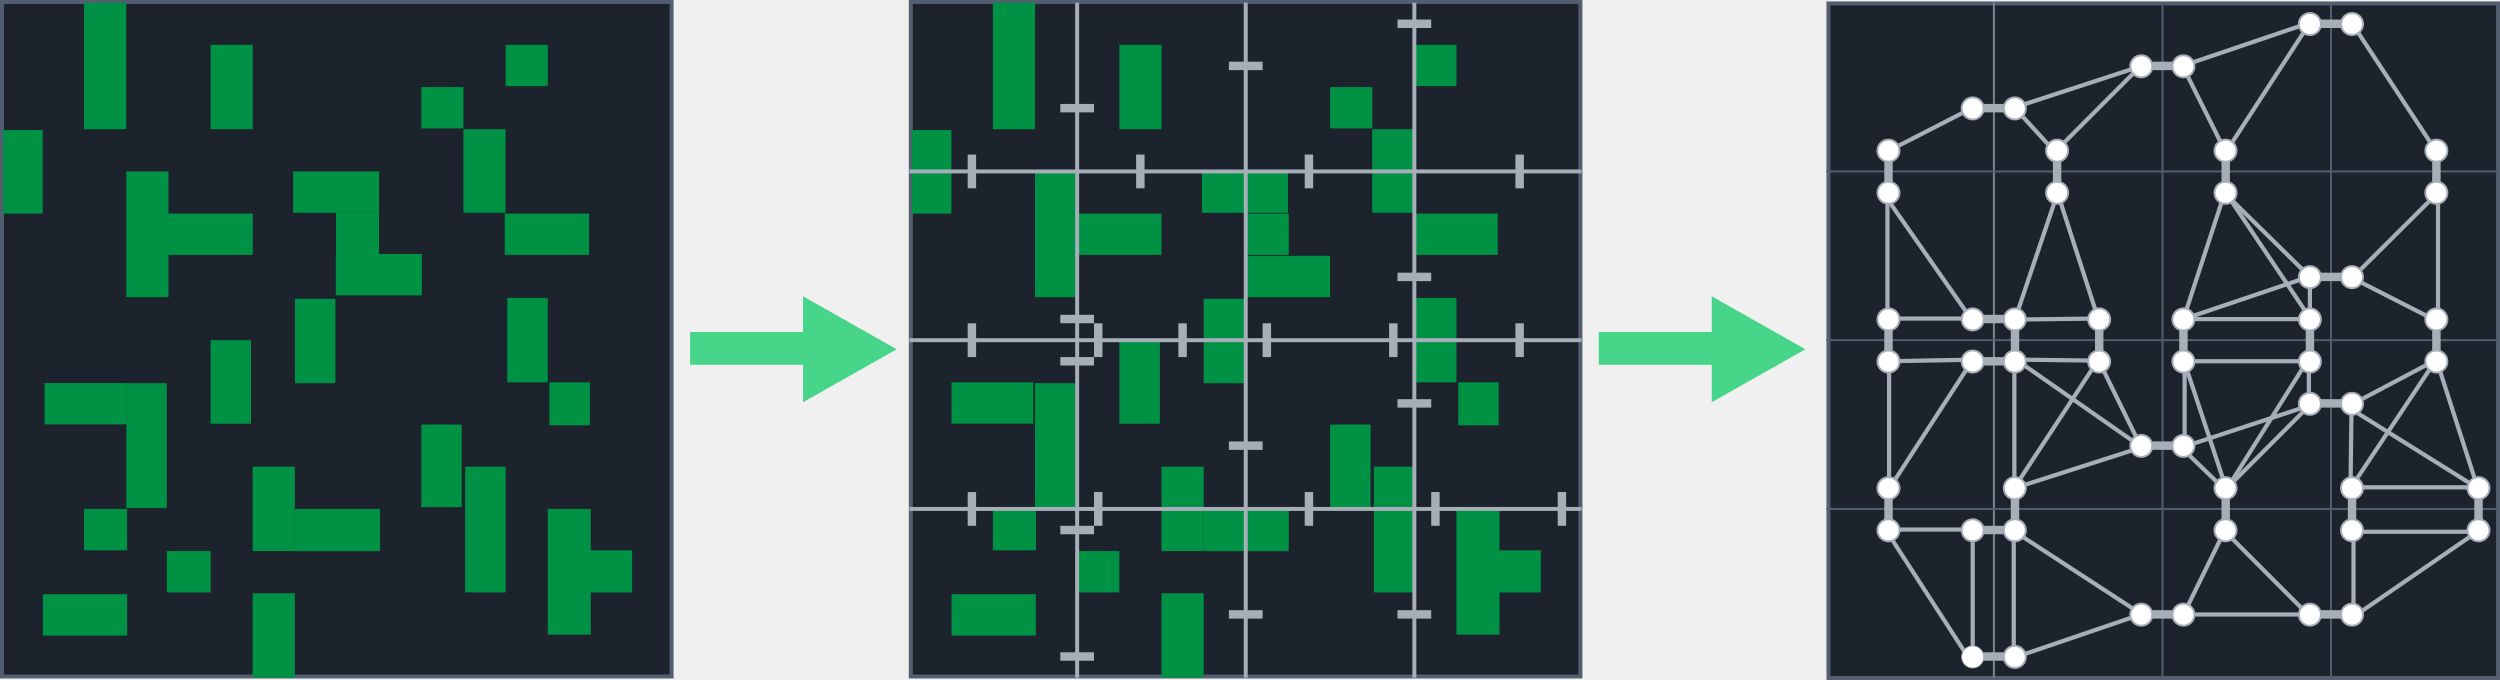
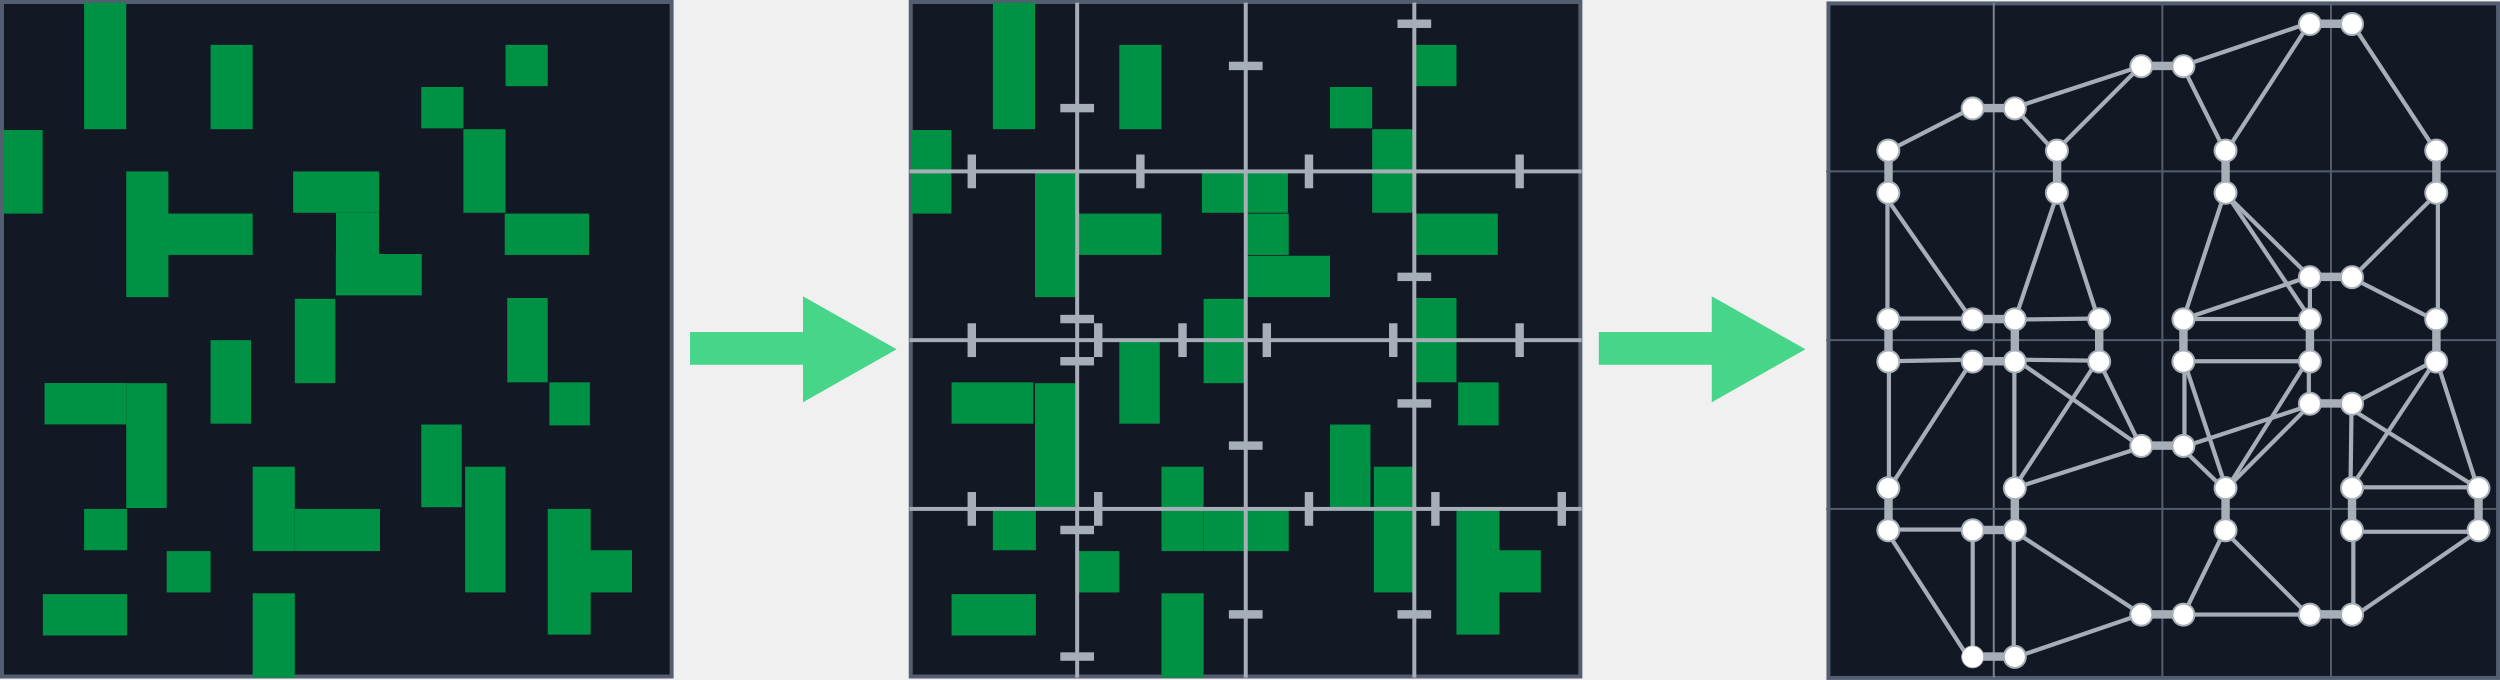
<svg xmlns="http://www.w3.org/2000/svg" width="167.41mm" height="45.53mm" version="1.1" viewBox="0 0 167.41 45.53">
-   <g transform="translate(-278.28 -203.5)">
-     <rect x="339.27" y="203.63" width="44.842" height="45.17" fill="#1d232d" stroke="#535e70" stroke-width=".265" />
-     <g fill="#009244">
-       <rect x="339.34" y="212.21" width="2.651" height="5.594" />
-       <rect x="344.77" y="203.68" width="2.822" height="8.475" />
-       <rect x="353.24" y="206.5" width="2.822" height="5.65" />
-       <rect x="367.35" y="209.33" width="2.822" height="2.769" />
-       <rect x="370.17" y="212.15" width="2.822" height="5.594" />
-       <rect x="372.99" y="206.5" width="2.822" height="2.769" />
-       <rect x="347.59" y="214.98" width="2.822" height="8.419" />
-       <rect x="350.3" y="217.8" width="5.757" height="2.769" />
-       <rect x="358.77" y="214.98" width="5.757" height="2.769" />
-       <rect x="361.59" y="220.63" width="5.757" height="2.769" />
-       <rect x="361.7" y="217.8" width="2.879" height="2.769" />
-       <rect x="372.93" y="217.8" width="5.644" height="2.769" />
-       <rect x="358.88" y="223.51" width="2.709" height="5.65" />
-       <rect x="373.1" y="223.45" width="2.709" height="5.65" />
-       <rect x="375.93" y="229.1" width="2.709" height="2.882" />
-       <rect x="367.35" y="231.93" width="2.709" height="5.537" />
-       <rect x="370.28" y="234.75" width="2.709" height="8.419" />
-       <rect x="353.24" y="226.28" width="2.709" height="5.594" />
-       <rect x="347.59" y="229.16" width="2.709" height="8.362" />
-       <rect x="342" y="229.1" width="5.475" height="2.769" />
-       <rect x="344.77" y="237.58" width="2.879" height="2.769" />
-       <rect x="342" y="243.29" width="5.644" height="2.769" />
-       <rect x="350.3" y="240.4" width="2.935" height="2.769" />
-       <rect x="356.06" y="243.23" width="2.822" height="5.65" />
-       <rect x="356.06" y="234.75" width="2.822" height="5.65" />
-       <rect x="358.88" y="237.58" width="5.701" height="2.825" />
-       <rect x="375.81" y="237.58" width="2.879" height="8.419" />
-       <rect x="378.58" y="240.35" width="2.879" height="2.825" />
+   <rect x="60.986" y=".132" width="44.842" height="45.17" fill="#121824" stroke="#535e70" stroke-width=".265" />
+   <g fill="#009244">
+     <rect x="61.057" y="8.709" width="2.651" height="5.594" />
+     <rect x="66.487" y=".177" width="2.822" height="8.475" />
+     <rect x="74.953" y="3.002" width="2.822" height="5.65" />
+     <rect x="89.064" y="5.827" width="2.822" height="2.769" />
+     <rect x="91.887" y="8.652" width="2.822" height="5.594" />
+     <rect x="94.709" y="3.002" width="2.822" height="2.769" />
+     <rect x="69.309" y="11.478" width="2.822" height="8.419" />
+     <rect x="72.018" y="14.302" width="5.757" height="2.769" />
+     <rect x="80.485" y="11.478" width="5.757" height="2.769" />
+     <rect x="83.307" y="17.127" width="5.757" height="2.769" />
+     <rect x="83.42" y="14.302" width="2.879" height="2.769" />
+     <rect x="94.652" y="14.302" width="5.644" height="2.769" />
+     <rect x="80.598" y="20.009" width="2.709" height="5.65" />
+     <rect x="94.822" y="19.953" width="2.709" height="5.65" />
+     <rect x="97.644" y="25.603" width="2.709" height="2.882" />
+     <rect x="89.064" y="28.428" width="2.709" height="5.537" />
+     <rect x="91.999" y="31.253" width="2.709" height="8.419" />
+     <rect x="74.953" y="22.778" width="2.709" height="5.594" />
+     <rect x="69.309" y="25.659" width="2.709" height="8.362" />
+     <rect x="63.721" y="25.603" width="5.475" height="2.769" />
+     <rect x="66.487" y="34.078" width="2.879" height="2.769" />
+     <rect x="63.721" y="39.785" width="5.644" height="2.769" />
+     <rect x="72.018" y="36.904" width="2.935" height="2.769" />
+     <rect x="77.775" y="39.729" width="2.822" height="5.65" />
+     <rect x="77.775" y="31.253" width="2.822" height="5.65" />
+     <rect x="80.598" y="34.078" width="5.701" height="2.825" />
+     <rect x="97.531" y="34.078" width="2.879" height="8.419" />
+     <rect x="100.3" y="36.847" width="2.879" height="2.825" />
+   </g>
+   <g fill="none" stroke="#a6aeb8" stroke-width=".265">
+     <path d="m72.131 0.177v45.202" />
+     <path d="m83.42 0.177v45.202" />
+     <path d="m94.709 0.177v45.202" />
+     <path d="m60.902 11.477h45.011" />
+     <path d="m60.902 22.778h45.011" />
+     <path d="m60.902 34.078h45.011" />
+   </g>
+   <g fill="#a6aeb8">
+     <rect x="64.793" y="10.347" width=".564" height="2.26" />
+     <rect x="76.082" y="10.347" width=".564" height="2.26" />
+     <rect x="87.371" y="10.347" width=".564" height="2.26" />
+     <rect x="101.48" y="10.347" width=".564" height="2.26" />
+     <rect x="101.48" y="21.648" width=".564" height="2.26" />
+     <rect x="93.015" y="21.648" width=".564" height="2.26" />
+     <rect x="84.549" y="21.648" width=".564" height="2.26" />
+     <rect x="78.904" y="21.648" width=".564" height="2.26" />
+     <rect x="73.26" y="21.648" width=".564" height="2.26" />
+     <rect x="64.793" y="21.648" width=".564" height="2.26" />
+     <rect x="64.793" y="32.948" width=".564" height="2.26" />
+     <rect x="73.26" y="32.948" width=".564" height="2.26" />
+     <rect x="87.371" y="32.948" width=".564" height="2.26" />
+     <rect x="95.838" y="32.948" width=".564" height="2.26" />
+     <rect x="104.3" y="32.948" width=".564" height="2.26" />
+     <rect transform="rotate(90)" x="6.957" y="-73.26" width=".565" height="2.258" />
+     <rect transform="rotate(90)" x="21.083" y="-73.26" width=".565" height="2.258" />
+     <rect transform="rotate(90)" x="23.908" y="-73.26" width=".565" height="2.258" />
+     <rect transform="rotate(90)" x="35.208" y="-73.26" width=".565" height="2.258" />
+     <rect transform="rotate(90)" x="43.683" y="-73.26" width=".565" height="2.258" />
+     <rect transform="rotate(90)" x="40.859" y="-84.549" width=".565" height="2.258" />
+     <rect transform="rotate(90)" x="29.558" y="-84.549" width=".565" height="2.258" />
+     <rect transform="rotate(90)" x="4.132" y="-84.549" width=".565" height="2.258" />
+     <rect transform="rotate(90)" x="1.307" y="-95.838" width=".565" height="2.258" />
+     <rect transform="rotate(90)" x="18.257" y="-95.838" width=".565" height="2.258" />
+     <rect transform="rotate(90)" x="26.733" y="-95.838" width=".565" height="2.258" />
+     <rect transform="rotate(90)" x="40.859" y="-95.838" width=".565" height="2.258" />
+   </g>
+   <rect x="122.44" y=".228" width="44.842" height="45.17" fill="#121824" stroke="#535e70" stroke-width=".265" />
+   <g fill="none">
+     <path d="m133.51 0.177v45.202" stroke="#7b8694" stroke-width=".132" />
+     <g stroke="#535e70" stroke-width=".132">
+       <path d="m144.8 0.177v45.202" />
+       <path d="m156.09 0.177v45.202" />
+       <path d="m122.29 11.477h45.011" />
+       <path d="m122.29 22.778h45.011" />
    </g>
-     <g fill="none" stroke="#a6aeb8" stroke-width=".265">
-       <path d="m350.41 203.68v45.202" />
-       <path d="m361.7 203.68v45.202" />
-       <path d="m372.99 203.68v45.202" />
-       <path d="m339.18 214.98h45.011" />
-       <path d="m339.18 226.28h45.011" />
-       <path d="m339.18 237.58h45.011" />
+     <path d="m149.16 32.665 5.239-8.34" stroke="#a6aeb8" stroke-width=".282px" />
+     <path d="m122.29 34.078h45.011" stroke="#535e70" stroke-width=".132" />
+   </g>
+   <g fill="#a6aeb8">
+     <rect x="126.18" y="10.347" width=".564" height="2.26" />
+     <rect x="137.47" y="10.347" width=".564" height="2.26" />
+     <rect x="148.75" y="10.347" width=".564" height="2.26" />
+     <rect x="162.87" y="10.347" width=".564" height="2.26" />
+     <rect x="162.87" y="21.648" width=".564" height="2.26" />
+     <rect x="154.4" y="21.648" width=".564" height="2.26" />
+     <rect x="145.93" y="21.648" width=".564" height="2.26" />
+     <rect x="140.29" y="21.648" width=".564" height="2.26" />
+     <rect x="134.64" y="21.648" width=".564" height="2.26" />
+     <rect x="126.18" y="21.648" width=".564" height="2.26" />
+     <rect x="126.18" y="32.948" width=".564" height="2.26" />
+     <rect x="134.64" y="32.948" width=".564" height="2.26" />
+     <rect x="148.75" y="32.948" width=".564" height="2.26" />
+     <rect x="157.22" y="32.948" width=".564" height="2.26" />
+     <rect x="165.69" y="32.948" width=".564" height="2.26" />
+     <rect transform="rotate(90)" x="6.957" y="-134.64" width=".565" height="2.258" />
+     <rect transform="rotate(90)" x="21.083" y="-134.64" width=".565" height="2.258" />
+     <rect transform="rotate(90)" x="23.908" y="-134.64" width=".565" height="2.258" />
+     <rect transform="rotate(90)" x="35.208" y="-134.64" width=".565" height="2.258" />
+     <rect transform="rotate(90)" x="43.683" y="-134.64" width=".565" height="2.258" />
+   </g>
+   <path d="m154.55 41.155-5.588-5.593-2.744 5.593h8.731" fill="none" stroke="#a6aeb8" stroke-width=".282px" />
+   <rect transform="rotate(90)" x="40.859" y="-145.93" width=".565" height="2.258" fill="#a6aeb8" />
+   <path d="m146.17 23.925 2.943 8.89" fill="none" stroke="#a6aeb8" stroke-width=".282px" />
+   <g fill="#a6aeb8">
+     <rect transform="rotate(90)" x="29.558" y="-145.93" width=".565" height="2.258" />
+     <rect transform="rotate(90)" x="4.132" y="-145.93" width=".565" height="2.258" />
+     <rect transform="rotate(90)" x="1.307" y="-157.22" width=".565" height="2.258" />
+     <rect transform="rotate(90)" x="18.257" y="-157.22" width=".565" height="2.258" />
+     <rect transform="rotate(90)" x="26.733" y="-157.22" width=".565" height="2.258" />
+     <rect transform="rotate(90)" x="40.859" y="-157.22" width=".565" height="2.258" />
+   </g>
+   <g stroke="#a6aeb8">
+     <path d="m126.39 10.135 5.785-2.966" fill="none" stroke-width=".282px" />
+     <ellipse cx="126.45" cy="10.085" rx=".738" ry=".739" fill="#fff" stroke-width=".132" />
+     <path d="m132 21.33h-5.609v-8.334" fill="none" stroke-width=".282px" />
+     <path d="m126.21 13.088 5.688 8.14" fill="none" stroke-width=".282px" />
+     <ellipse cx="126.45" cy="12.91" rx=".738" ry=".739" fill="#fff" stroke-width=".132" />
+     <ellipse cx="132.1" cy="7.26" rx=".738" ry=".739" fill="#fff" stroke-width=".132" />
+     <path d="m134.89 7.204 8.431-2.755-5.715 5.721z" fill="none" stroke-width=".282px" />
+     <ellipse cx="134.92" cy="7.26" rx=".738" ry=".739" fill="#fff" stroke-width=".132" />
+     <ellipse cx="137.74" cy="10.085" rx=".738" ry=".739" fill="#fff" stroke-width=".132" />
+     <path d="m140.5 21.33-2.716-8.405-2.857 8.475z" fill="none" stroke-width=".282px" />
+     <ellipse cx="137.74" cy="12.91" rx=".738" ry=".739" fill="#fff" stroke-width=".132" />
+     <ellipse cx="143.39" cy="4.435" rx=".738" ry=".739" fill="#fff" stroke-width=".132" />
+     <path d="m146.14 4.415 2.893 5.791 5.644-8.687z" fill="none" stroke-width=".282px" />
+     <ellipse cx="146.21" cy="4.435" rx=".738" ry=".739" fill="#fff" stroke-width=".132" />
+     <ellipse cx="149.03" cy="10.085" rx=".738" ry=".739" fill="#fff" stroke-width=".132" />
+     <path d="m154.72 18.575-5.75-5.65-2.752 8.405" fill="none" stroke-width=".282px" />
+     <path d="m149.06 12.938 5.638 8.39" fill="none" stroke-width=".282px" />
+     <ellipse cx="149.03" cy="12.91" rx=".738" ry=".739" fill="#fff" stroke-width=".132" />
+     <ellipse cx="154.68" cy="1.61" rx=".738" ry=".739" fill="#fff" stroke-width=".132" />
+     <path d="m157.54 1.625 5.503 8.369" fill="none" stroke-width=".282px" />
+     <ellipse cx="157.5" cy="1.61" rx=".738" ry=".739" fill="#fff" stroke-width=".132" />
+     <path d="m157.5 18.611 5.75-5.721v8.652z" fill="none" stroke-width=".282px" />
+   </g>
+   <g fill="#fff" stroke="#a6aeb8" stroke-width=".132">
+     <ellipse cx="163.14" cy="12.91" rx=".738" ry=".739" />
+     <ellipse cx="163.14" cy="10.085" rx=".738" ry=".739" />
+     <ellipse cx="163.14" cy="21.386" rx=".738" ry=".739" />
+   </g>
+   <g stroke="#a6aeb8">
+     <path d="m163.11 24.12-5.715 8.581" fill="none" stroke-width=".282px" />
+     <path d="m157.47 27.086 5.68-3.002 2.752 8.546h-8.502z" fill="none" stroke-width=".282px" />
+     <ellipse cx="163.14" cy="24.211" rx=".738" ry=".739" fill="#fff" stroke-width=".132" />
+     <ellipse cx="157.5" cy="18.561" rx=".738" ry=".739" fill="#fff" stroke-width=".132" />
+     <path d="m154.68 18.505v2.86h-8.467z" fill="none" stroke-width=".282px" />
+     <ellipse cx="154.68" cy="18.561" rx=".738" ry=".739" fill="#fff" stroke-width=".132" />
+     <ellipse cx="154.68" cy="21.386" rx=".738" ry=".739" fill="#fff" stroke-width=".132" />
+   </g>
+   <g fill="none" stroke="#a6aeb8" stroke-width=".282px">
+     <path d="m146.28 29.841v-5.65h8.361" />
+     <path d="m146.25 29.911 8.396-2.755-5.644 5.65-3.034-2.931" />
+     <path d="m154.61 27.086v-2.931" />
+   </g>
+   <g fill="#fff" stroke="#a6aeb8" stroke-width=".132">
+     <ellipse cx="154.68" cy="24.211" rx=".738" ry=".739" />
+     <ellipse cx="146.21" cy="24.211" rx=".738" ry=".739" />
+     <ellipse cx="146.21" cy="21.386" rx=".738" ry=".739" />
+     <ellipse cx="140.57" cy="21.386" rx=".738" ry=".739" />
+   </g>
+   <g stroke="#a6aeb8">
+     <path d="m135 24.084 8.361 5.827-2.822-5.756z" fill="none" stroke-width=".282px" />
+     <path d="m140.39 24.261-5.539 8.44 8.467-2.719" fill="none" stroke-width=".282px" />
+     <ellipse cx="140.57" cy="24.211" rx=".738" ry=".739" fill="#fff" stroke-width=".132" />
+     <path d="m134.89 32.701v-8.617" fill="none" stroke-width=".282px" />
+   </g>
+   <g fill="#fff" stroke="#a6aeb8" stroke-width=".132">
+     <ellipse cx="134.92" cy="24.211" rx=".738" ry=".739" />
+     <ellipse cx="134.92" cy="21.386" rx=".738" ry=".739" />
+     <ellipse cx="132.1" cy="21.386" rx=".738" ry=".739" />
+   </g>
+   <path d="m126.49 24.19v8.546l5.609-8.652z" fill="none" stroke="#a6aeb8" stroke-width=".282px" />
+   <g fill="#fff" stroke="#a6aeb8" stroke-width=".132">
+     <ellipse cx="132.1" cy="24.211" rx=".738" ry=".739" />
+     <ellipse cx="126.45" cy="24.211" rx=".738" ry=".739" />
+     <ellipse cx="126.45" cy="21.386" rx=".738" ry=".739" />
+     <ellipse cx="126.45" cy="32.686" rx=".738" ry=".739" />
+   </g>
+   <g stroke="#a6aeb8">
+     <path d="m132.1 44.001v-8.54h-5.837l5.588 8.64" fill="none" stroke-width=".282px" />
+     <ellipse cx="126.45" cy="35.511" rx=".738" ry=".739" fill="#fff" stroke-width=".132" />
+     <ellipse cx="132.1" cy="35.511" rx=".738" ry=".739" fill="#fff" stroke-width=".132" />
+     <path d="m143.43 41.155-8.581-5.593v8.49l8.781-2.997" fill="none" stroke-width=".282px" />
+   </g>
+   <g fill="#fff" stroke="#a6aeb8" stroke-width=".132">
+     <ellipse cx="134.92" cy="35.511" rx=".738" ry=".739" />
+     <ellipse cx="134.92" cy="32.686" rx=".738" ry=".739" />
+     <ellipse cx="146.21" cy="29.861" rx=".738" ry=".739" />
+     <ellipse cx="143.39" cy="29.861" rx=".738" ry=".739" />
+     <ellipse cx="149.03" cy="35.511" rx=".738" ry=".739" />
+     <ellipse cx="149.03" cy="32.686" rx=".738" ry=".739" />
+     <ellipse cx="154.68" cy="27.036" rx=".738" ry=".739" />
+   </g>
+   <g stroke="#a6aeb8">
+     <path d="m157.4 27.369 8.537 5.332" fill="none" stroke-width=".282px" />
+     <ellipse cx="157.5" cy="27.036" rx=".738" ry=".739" fill="#fff" stroke-width=".132" />
+     <ellipse cx="157.5" cy="32.686" rx=".738" ry=".739" fill="#fff" stroke-width=".132" />
+     <path d="m157.44 35.611h8.431l-8.282 5.693v-6.043" fill="none" stroke-width=".282px" />
+   </g>
+   <g fill="#fff" stroke="#a6aeb8">
+     <g stroke-width=".132">
+       <ellipse cx="157.5" cy="35.511" rx=".738" ry=".739" />
+       <ellipse cx="165.97" cy="35.511" rx=".738" ry=".739" />
+       <ellipse cx="165.97" cy="32.686" rx=".738" ry=".739" />
+       <ellipse cx="154.68" cy="41.161" rx=".738" ry=".739" />
+       <ellipse cx="157.5" cy="41.161" rx=".738" ry=".739" />
+       <ellipse cx="146.21" cy="41.161" rx=".738" ry=".739" />
+       <ellipse cx="143.39" cy="41.161" rx=".738" ry=".739" />
    </g>
-     <g fill="#a6aeb8">
-       <rect x="343.08" y="213.85" width=".564" height="2.26" />
-       <rect x="354.36" y="213.85" width=".564" height="2.26" />
-       <rect x="365.65" y="213.85" width=".564" height="2.26" />
-       <rect x="379.76" y="213.85" width=".564" height="2.26" />
-       <rect x="379.76" y="225.15" width=".564" height="2.26" />
-       <rect x="371.3" y="225.15" width=".564" height="2.26" />
-       <rect x="362.83" y="225.15" width=".564" height="2.26" />
-       <rect x="357.19" y="225.15" width=".564" height="2.26" />
-       <rect x="351.54" y="225.15" width=".564" height="2.26" />
-       <rect x="343.08" y="225.15" width=".564" height="2.26" />
-       <rect x="343.08" y="236.45" width=".564" height="2.26" />
-       <rect x="351.54" y="236.45" width=".564" height="2.26" />
-       <rect x="365.65" y="236.45" width=".564" height="2.26" />
-       <rect x="374.12" y="236.45" width=".564" height="2.26" />
-       <rect x="382.59" y="236.45" width=".564" height="2.26" />
-       <rect transform="rotate(90)" x="210.46" y="-351.54" width=".565" height="2.258" />
-       <rect transform="rotate(90)" x="224.58" y="-351.54" width=".565" height="2.258" />
-       <rect transform="rotate(90)" x="227.41" y="-351.54" width=".565" height="2.258" />
-       <rect transform="rotate(90)" x="238.71" y="-351.54" width=".565" height="2.258" />
-       <rect transform="rotate(90)" x="247.18" y="-351.54" width=".565" height="2.258" />
-       <rect transform="rotate(90)" x="244.36" y="-362.83" width=".565" height="2.258" />
-       <rect transform="rotate(90)" x="233.06" y="-362.83" width=".565" height="2.258" />
-       <rect transform="rotate(90)" x="207.63" y="-362.83" width=".565" height="2.258" />
-       <rect transform="rotate(90)" x="204.81" y="-374.12" width=".565" height="2.258" />
-       <rect transform="rotate(90)" x="221.76" y="-374.12" width=".565" height="2.258" />
-       <rect transform="rotate(90)" x="230.23" y="-374.12" width=".565" height="2.258" />
-       <rect transform="rotate(90)" x="244.36" y="-374.12" width=".565" height="2.258" />
-     </g>
-     <rect x="400.72" y="203.73" width="44.842" height="45.17" fill="#1d232d" stroke="#535e70" stroke-width=".265" />
-     <g fill="none">
-       <path d="m411.8 203.68v45.202" stroke="#7b8694" stroke-width=".132" />
-       <g stroke="#535e70" stroke-width=".132">
-         <path d="m423.09 203.68v45.202" />
-         <path d="m434.37 203.68v45.202" />
-         <path d="m400.57 214.98h45.011" />
-         <path d="m400.57 226.28h45.011" />
-       </g>
-       <path d="m427.45 236.16 5.239-8.34" stroke="#a6aeb8" stroke-width=".282px" />
-       <path d="m400.57 237.58h45.011" stroke="#535e70" stroke-width=".132" />
-     </g>
-     <g fill="#a6aeb8">
-       <rect x="404.46" y="213.85" width=".564" height="2.26" />
-       <rect x="415.75" y="213.85" width=".564" height="2.26" />
-       <rect x="427.04" y="213.85" width=".564" height="2.26" />
-       <rect x="441.15" y="213.85" width=".564" height="2.26" />
-       <rect x="441.15" y="225.15" width=".564" height="2.26" />
-       <rect x="432.68" y="225.15" width=".564" height="2.26" />
-       <rect x="424.21" y="225.15" width=".564" height="2.26" />
-       <rect x="418.57" y="225.15" width=".564" height="2.26" />
-       <rect x="412.93" y="225.15" width=".564" height="2.26" />
-       <rect x="404.46" y="225.15" width=".564" height="2.26" />
-       <rect x="404.46" y="236.45" width=".564" height="2.26" />
-       <rect x="412.93" y="236.45" width=".564" height="2.26" />
-       <rect x="427.04" y="236.45" width=".564" height="2.26" />
-       <rect x="435.5" y="236.45" width=".564" height="2.26" />
-       <rect x="443.97" y="236.45" width=".564" height="2.26" />
-       <rect transform="rotate(90)" x="210.46" y="-412.93" width=".565" height="2.258" />
-       <rect transform="rotate(90)" x="224.58" y="-412.93" width=".565" height="2.258" />
-       <rect transform="rotate(90)" x="227.41" y="-412.93" width=".565" height="2.258" />
-       <rect transform="rotate(90)" x="238.71" y="-412.93" width=".565" height="2.258" />
-       <rect transform="rotate(90)" x="247.18" y="-412.93" width=".565" height="2.258" />
-     </g>
-     <path d="m432.83 244.65-5.588-5.593-2.744 5.593h8.731" fill="none" stroke="#a6aeb8" stroke-width=".282px" />
-     <rect transform="rotate(90)" x="244.36" y="-424.21" width=".565" height="2.258" fill="#a6aeb8" />
-     <path d="m424.45 227.43 2.943 8.89" fill="none" stroke="#a6aeb8" stroke-width=".282px" />
-     <g fill="#a6aeb8">
-       <rect transform="rotate(90)" x="233.06" y="-424.21" width=".565" height="2.258" />
-       <rect transform="rotate(90)" x="207.63" y="-424.21" width=".565" height="2.258" />
-       <rect transform="rotate(90)" x="204.81" y="-435.5" width=".565" height="2.258" />
-       <rect transform="rotate(90)" x="221.76" y="-435.5" width=".565" height="2.258" />
-       <rect transform="rotate(90)" x="230.23" y="-435.5" width=".565" height="2.258" />
-       <rect transform="rotate(90)" x="244.36" y="-435.5" width=".565" height="2.258" />
-     </g>
-     <g stroke="#a6aeb8">
-       <path d="m404.67 213.64 5.785-2.966" fill="none" stroke-width=".282px" />
-       <ellipse cx="404.74" cy="213.59" rx=".738" ry=".739" fill="#fff" stroke-width=".132" />
-       <path d="m410.28 224.83h-5.609v-8.334" fill="none" stroke-width=".282px" />
-       <path d="m404.5 216.59 5.688 8.14" fill="none" stroke-width=".282px" />
-       <ellipse cx="404.74" cy="216.41" rx=".738" ry=".739" fill="#fff" stroke-width=".132" />
-       <ellipse cx="410.38" cy="210.76" rx=".738" ry=".739" fill="#fff" stroke-width=".132" />
-       <path d="m413.17 210.7 8.431-2.755-5.715 5.721z" fill="none" stroke-width=".282px" />
-       <ellipse cx="413.2" cy="210.76" rx=".738" ry=".739" fill="#fff" stroke-width=".132" />
-       <ellipse cx="416.03" cy="213.59" rx=".738" ry=".739" fill="#fff" stroke-width=".132" />
-       <path d="m418.78 224.83-2.716-8.405-2.857 8.475z" fill="none" stroke-width=".282px" />
-       <ellipse cx="416.03" cy="216.41" rx=".738" ry=".739" fill="#fff" stroke-width=".132" />
-       <ellipse cx="421.67" cy="207.94" rx=".738" ry=".739" fill="#fff" stroke-width=".132" />
-       <path d="m424.43 207.91 2.893 5.791 5.644-8.687z" fill="none" stroke-width=".282px" />
-       <ellipse cx="424.49" cy="207.94" rx=".738" ry=".739" fill="#fff" stroke-width=".132" />
-       <ellipse cx="427.31" cy="213.59" rx=".738" ry=".739" fill="#fff" stroke-width=".132" />
-       <path d="m433 222.08-5.75-5.65-2.752 8.405" fill="none" stroke-width=".282px" />
-       <path d="m427.35 216.44 5.638 8.39" fill="none" stroke-width=".282px" />
-       <ellipse cx="427.31" cy="216.41" rx=".738" ry=".739" fill="#fff" stroke-width=".132" />
-       <ellipse cx="432.96" cy="205.11" rx=".738" ry=".739" fill="#fff" stroke-width=".132" />
-       <path d="m435.82 205.12 5.503 8.369" fill="none" stroke-width=".282px" />
-       <ellipse cx="435.78" cy="205.11" rx=".738" ry=".739" fill="#fff" stroke-width=".132" />
-       <path d="m435.79 222.11 5.75-5.721v8.652z" fill="none" stroke-width=".282px" />
-     </g>
-     <g fill="#fff" stroke="#a6aeb8" stroke-width=".132">
-       <ellipse cx="441.43" cy="216.41" rx=".738" ry=".739" />
-       <ellipse cx="441.43" cy="213.59" rx=".738" ry=".739" />
-       <ellipse cx="441.43" cy="224.89" rx=".738" ry=".739" />
-     </g>
-     <g stroke="#a6aeb8">
-       <path d="m441.39 227.62-5.715 8.581" fill="none" stroke-width=".282px" />
-       <path d="m435.75 230.59 5.68-3.002 2.752 8.546h-8.502z" fill="none" stroke-width=".282px" />
-       <ellipse cx="441.43" cy="227.71" rx=".738" ry=".739" fill="#fff" stroke-width=".132" />
-       <ellipse cx="435.78" cy="222.06" rx=".738" ry=".739" fill="#fff" stroke-width=".132" />
-       <path d="m432.96 222.01v2.86h-8.467z" fill="none" stroke-width=".282px" />
-       <ellipse cx="432.96" cy="222.06" rx=".738" ry=".739" fill="#fff" stroke-width=".132" />
-       <ellipse cx="432.96" cy="224.89" rx=".738" ry=".739" fill="#fff" stroke-width=".132" />
-     </g>
-     <g fill="none" stroke="#a6aeb8" stroke-width=".282px">
-       <path d="m424.57 233.34v-5.65h8.361" />
-       <path d="m424.53 233.41 8.396-2.755-5.644 5.65-3.034-2.931" />
-       <path d="m432.89 230.59v-2.931" />
-     </g>
-     <g fill="#fff" stroke="#a6aeb8" stroke-width=".132">
-       <ellipse cx="432.96" cy="227.71" rx=".738" ry=".739" />
-       <ellipse cx="424.49" cy="227.71" rx=".738" ry=".739" />
-       <ellipse cx="424.49" cy="224.89" rx=".738" ry=".739" />
-       <ellipse cx="418.85" cy="224.89" rx=".738" ry=".739" />
-     </g>
-     <g stroke="#a6aeb8">
-       <path d="m413.28 227.58 8.361 5.827-2.822-5.756z" fill="none" stroke-width=".282px" />
-       <path d="m418.68 227.76-5.539 8.44 8.467-2.719" fill="none" stroke-width=".282px" />
-       <ellipse cx="418.85" cy="227.71" rx=".738" ry=".739" fill="#fff" stroke-width=".132" />
-       <path d="m413.17 236.2v-8.617" fill="none" stroke-width=".282px" />
-     </g>
-     <g fill="#fff" stroke="#a6aeb8" stroke-width=".132">
-       <ellipse cx="413.2" cy="227.71" rx=".738" ry=".739" />
-       <ellipse cx="413.2" cy="224.89" rx=".738" ry=".739" />
-       <ellipse cx="410.38" cy="224.89" rx=".738" ry=".739" />
-     </g>
-     <path d="m404.78 227.69v8.546l5.609-8.652z" fill="none" stroke="#a6aeb8" stroke-width=".282px" />
-     <g fill="#fff" stroke="#a6aeb8" stroke-width=".132">
-       <ellipse cx="410.38" cy="227.71" rx=".738" ry=".739" />
-       <ellipse cx="404.74" cy="227.71" rx=".738" ry=".739" />
-       <ellipse cx="404.74" cy="224.89" rx=".738" ry=".739" />
-       <ellipse cx="404.74" cy="236.19" rx=".738" ry=".739" />
-     </g>
-     <g stroke="#a6aeb8">
-       <path d="m410.38 247.5v-8.54h-5.837l5.588 8.64" fill="none" stroke-width=".282px" />
-       <ellipse cx="404.74" cy="239.01" rx=".738" ry=".739" fill="#fff" stroke-width=".132" />
-       <ellipse cx="410.38" cy="239.01" rx=".738" ry=".739" fill="#fff" stroke-width=".132" />
-       <path d="m421.71 244.65-8.581-5.593v8.49l8.781-2.997" fill="none" stroke-width=".282px" />
-     </g>
-     <g fill="#fff" stroke="#a6aeb8" stroke-width=".132">
-       <ellipse cx="413.2" cy="239.01" rx=".738" ry=".739" />
-       <ellipse cx="413.2" cy="236.19" rx=".738" ry=".739" />
-       <ellipse cx="424.49" cy="233.36" rx=".738" ry=".739" />
-       <ellipse cx="421.67" cy="233.36" rx=".738" ry=".739" />
-       <ellipse cx="427.31" cy="239.01" rx=".738" ry=".739" />
-       <ellipse cx="427.31" cy="236.19" rx=".738" ry=".739" />
-       <ellipse cx="432.96" cy="230.54" rx=".738" ry=".739" />
-     </g>
-     <g stroke="#a6aeb8">
-       <path d="m435.68 230.87 8.537 5.332" fill="none" stroke-width=".282px" />
-       <ellipse cx="435.78" cy="230.54" rx=".738" ry=".739" fill="#fff" stroke-width=".132" />
-       <ellipse cx="435.78" cy="236.19" rx=".738" ry=".739" fill="#fff" stroke-width=".132" />
-       <path d="m435.73 239.11h8.431l-8.282 5.693v-6.043" fill="none" stroke-width=".282px" />
-     </g>
-     <g fill="#fff" stroke="#a6aeb8">
-       <g stroke-width=".132">
-         <ellipse cx="435.78" cy="239.01" rx=".738" ry=".739" />
-         <ellipse cx="444.25" cy="239.01" rx=".738" ry=".739" />
-         <ellipse cx="444.25" cy="236.19" rx=".738" ry=".739" />
-         <ellipse cx="432.96" cy="244.66" rx=".738" ry=".739" />
-         <ellipse cx="435.78" cy="244.66" rx=".738" ry=".739" />
-         <ellipse cx="424.49" cy="244.66" rx=".738" ry=".739" />
-         <ellipse cx="421.67" cy="244.66" rx=".738" ry=".739" />
-       </g>
-       <ellipse cx="410.38" cy="247.49" rx=".738" ry=".739" stroke-width=".056" />
-       <ellipse cx="413.2" cy="247.49" rx=".738" ry=".739" stroke-width=".132" />
-     </g>
-     <g transform="matrix(.23548 0 0 .23075 240.31 -2.2606)" fill="#47d58a">
-       <rect transform="rotate(-90)" x="-997.56" y="615.9" width="9.5" height="43.5" />
-       <path transform="rotate(-90 730.52 904.44)" d="m641.9 848.56-15.372-26.625h30.744z" />
-     </g>
-     <rect x="278.41" y="203.63" width="44.842" height="45.17" fill="#1d232d" stroke="#535e70" stroke-width=".265" />
-     <g fill="#009244">
-       <rect x="278.49" y="212.21" width="2.651" height="5.594" />
-       <rect x="283.91" y="203.68" width="2.822" height="8.475" />
-       <rect x="292.38" y="206.5" width="2.822" height="5.65" />
-       <rect x="306.49" y="209.33" width="2.822" height="2.769" />
-       <rect x="309.31" y="212.15" width="2.822" height="5.594" />
-       <rect x="312.14" y="206.5" width="2.822" height="2.769" />
-       <rect x="286.74" y="214.98" width="2.822" height="8.419" />
-       <rect x="289.45" y="217.8" width="5.757" height="2.769" />
-       <rect x="297.91" y="214.98" width="5.757" height="2.769" />
-       <rect x="300.77" y="220.51" width="5.757" height="2.769" />
-       <rect x="300.78" y="217.74" width="2.879" height="2.769" />
-       <rect x="312.08" y="217.8" width="5.644" height="2.769" />
-       <rect x="298.03" y="223.51" width="2.709" height="5.65" />
-       <rect x="312.25" y="223.45" width="2.709" height="5.65" />
-       <rect x="315.07" y="229.1" width="2.709" height="2.882" />
-       <rect x="306.49" y="231.93" width="2.709" height="5.537" />
-       <rect x="309.43" y="234.75" width="2.709" height="8.419" />
-       <rect x="292.38" y="226.28" width="2.709" height="5.594" />
-       <rect x="286.74" y="229.16" width="2.709" height="8.362" />
-       <rect x="281.27" y="229.15" width="5.475" height="2.769" />
-       <rect x="283.91" y="237.58" width="2.879" height="2.769" />
-       <rect x="281.15" y="243.29" width="5.644" height="2.769" />
-       <rect x="289.45" y="240.4" width="2.935" height="2.769" />
-       <rect x="295.2" y="243.23" width="2.822" height="5.65" />
-       <rect x="295.2" y="234.75" width="2.822" height="5.65" />
-       <rect x="298.03" y="237.58" width="5.701" height="2.825" />
-       <rect x="314.96" y="237.58" width="2.879" height="8.419" />
-       <rect x="317.73" y="240.35" width="2.879" height="2.825" />
-     </g>
-     <g transform="matrix(.23548 0 0 .23075 179.46 -2.2606)" fill="#47d58a">
-       <rect transform="rotate(-90)" x="-997.56" y="615.9" width="9.5" height="43.5" />
-       <path transform="rotate(-90 730.52 904.44)" d="m641.9 848.56-15.372-26.625h30.744z" />
-     </g>
+     <ellipse cx="132.1" cy="43.987" rx=".738" ry=".739" stroke-width=".056" />
+     <ellipse cx="134.92" cy="43.987" rx=".738" ry=".739" stroke-width=".132" />
+   </g>
+   <g transform="matrix(.23548 0 0 .23075 -37.969 -205.76)" fill="#47d58a">
+     <rect transform="rotate(-90)" x="-997.56" y="615.9" width="9.5" height="43.5" />
+     <path transform="rotate(-90 730.52 904.44)" d="m641.9 848.56-15.372-26.625h30.744z" />
+   </g>
+   <rect x=".132" y=".132" width="44.842" height="45.17" fill="#121824" stroke="#535e70" stroke-width=".265" />
+   <g fill="#009244">
+     <rect x=".203" y="8.709" width="2.651" height="5.594" />
+     <rect x="5.632" y=".177" width="2.822" height="8.475" />
+     <rect x="14.099" y="3.002" width="2.822" height="5.65" />
+     <rect x="28.21" y="5.827" width="2.822" height="2.769" />
+     <rect x="31.032" y="8.652" width="2.822" height="5.594" />
+     <rect x="33.855" y="3.002" width="2.822" height="2.769" />
+     <rect x="8.455" y="11.478" width="2.822" height="8.419" />
+     <rect x="11.164" y="14.302" width="5.757" height="2.769" />
+     <rect x="19.631" y="11.478" width="5.757" height="2.769" />
+     <rect x="22.488" y="17.011" width="5.757" height="2.769" />
+     <rect x="22.501" y="14.244" width="2.879" height="2.769" />
+     <rect x="33.798" y="14.302" width="5.644" height="2.769" />
+     <rect x="19.743" y="20.009" width="2.709" height="5.65" />
+     <rect x="33.967" y="19.953" width="2.709" height="5.65" />
+     <rect x="36.79" y="25.603" width="2.709" height="2.882" />
+     <rect x="28.21" y="28.428" width="2.709" height="5.537" />
+     <rect x="31.145" y="31.253" width="2.709" height="8.419" />
+     <rect x="14.099" y="22.778" width="2.709" height="5.594" />
+     <rect x="8.455" y="25.659" width="2.709" height="8.362" />
+     <rect x="2.983" y="25.65" width="5.475" height="2.769" />
+     <rect x="5.632" y="34.078" width="2.879" height="2.769" />
+     <rect x="2.867" y="39.785" width="5.644" height="2.769" />
+     <rect x="11.164" y="36.904" width="2.935" height="2.769" />
+     <rect x="16.921" y="39.729" width="2.822" height="5.65" />
+     <rect x="16.921" y="31.253" width="2.822" height="5.65" />
+     <rect x="19.743" y="34.078" width="5.701" height="2.825" />
+     <rect x="36.677" y="34.078" width="2.879" height="8.419" />
+     <rect x="39.443" y="36.847" width="2.879" height="2.825" />
+   </g>
+   <g transform="matrix(.23548 0 0 .23075 -98.824 -205.76)" fill="#47d58a">
+     <rect transform="rotate(-90)" x="-997.56" y="615.9" width="9.5" height="43.5" />
+     <path transform="rotate(-90 730.52 904.44)" d="m641.9 848.56-15.372-26.625h30.744z" />
  </g>
</svg>
